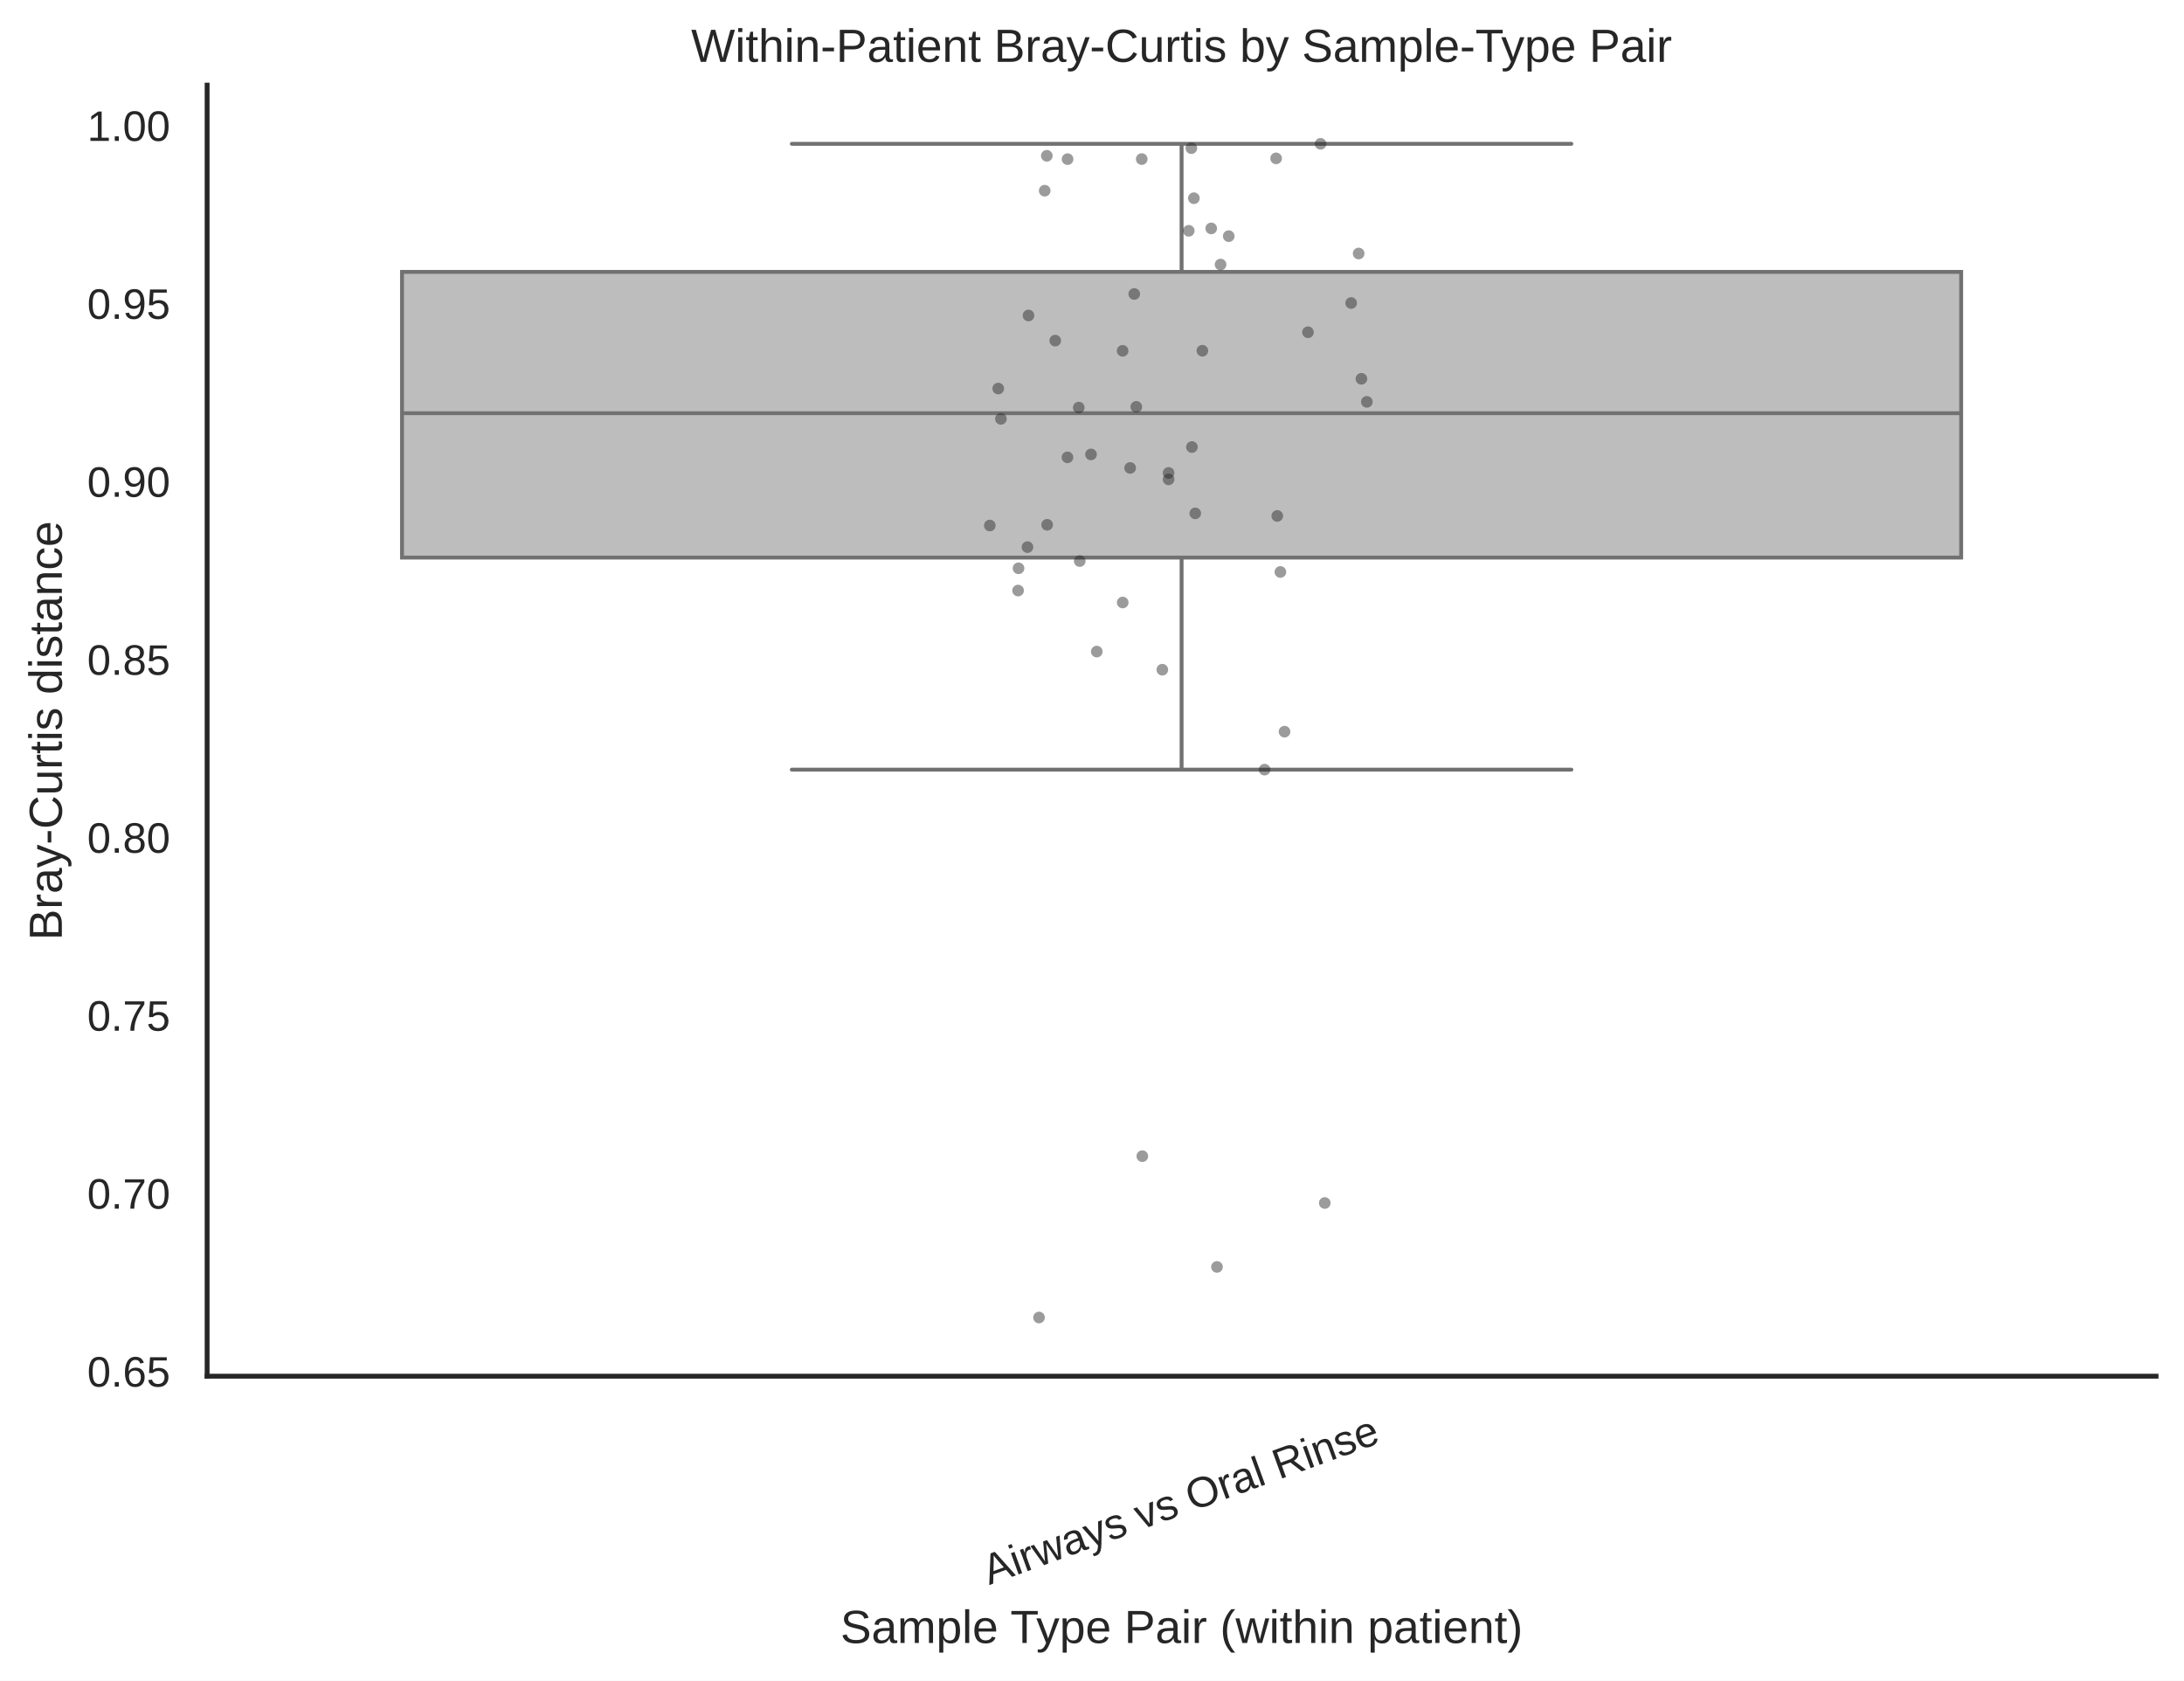
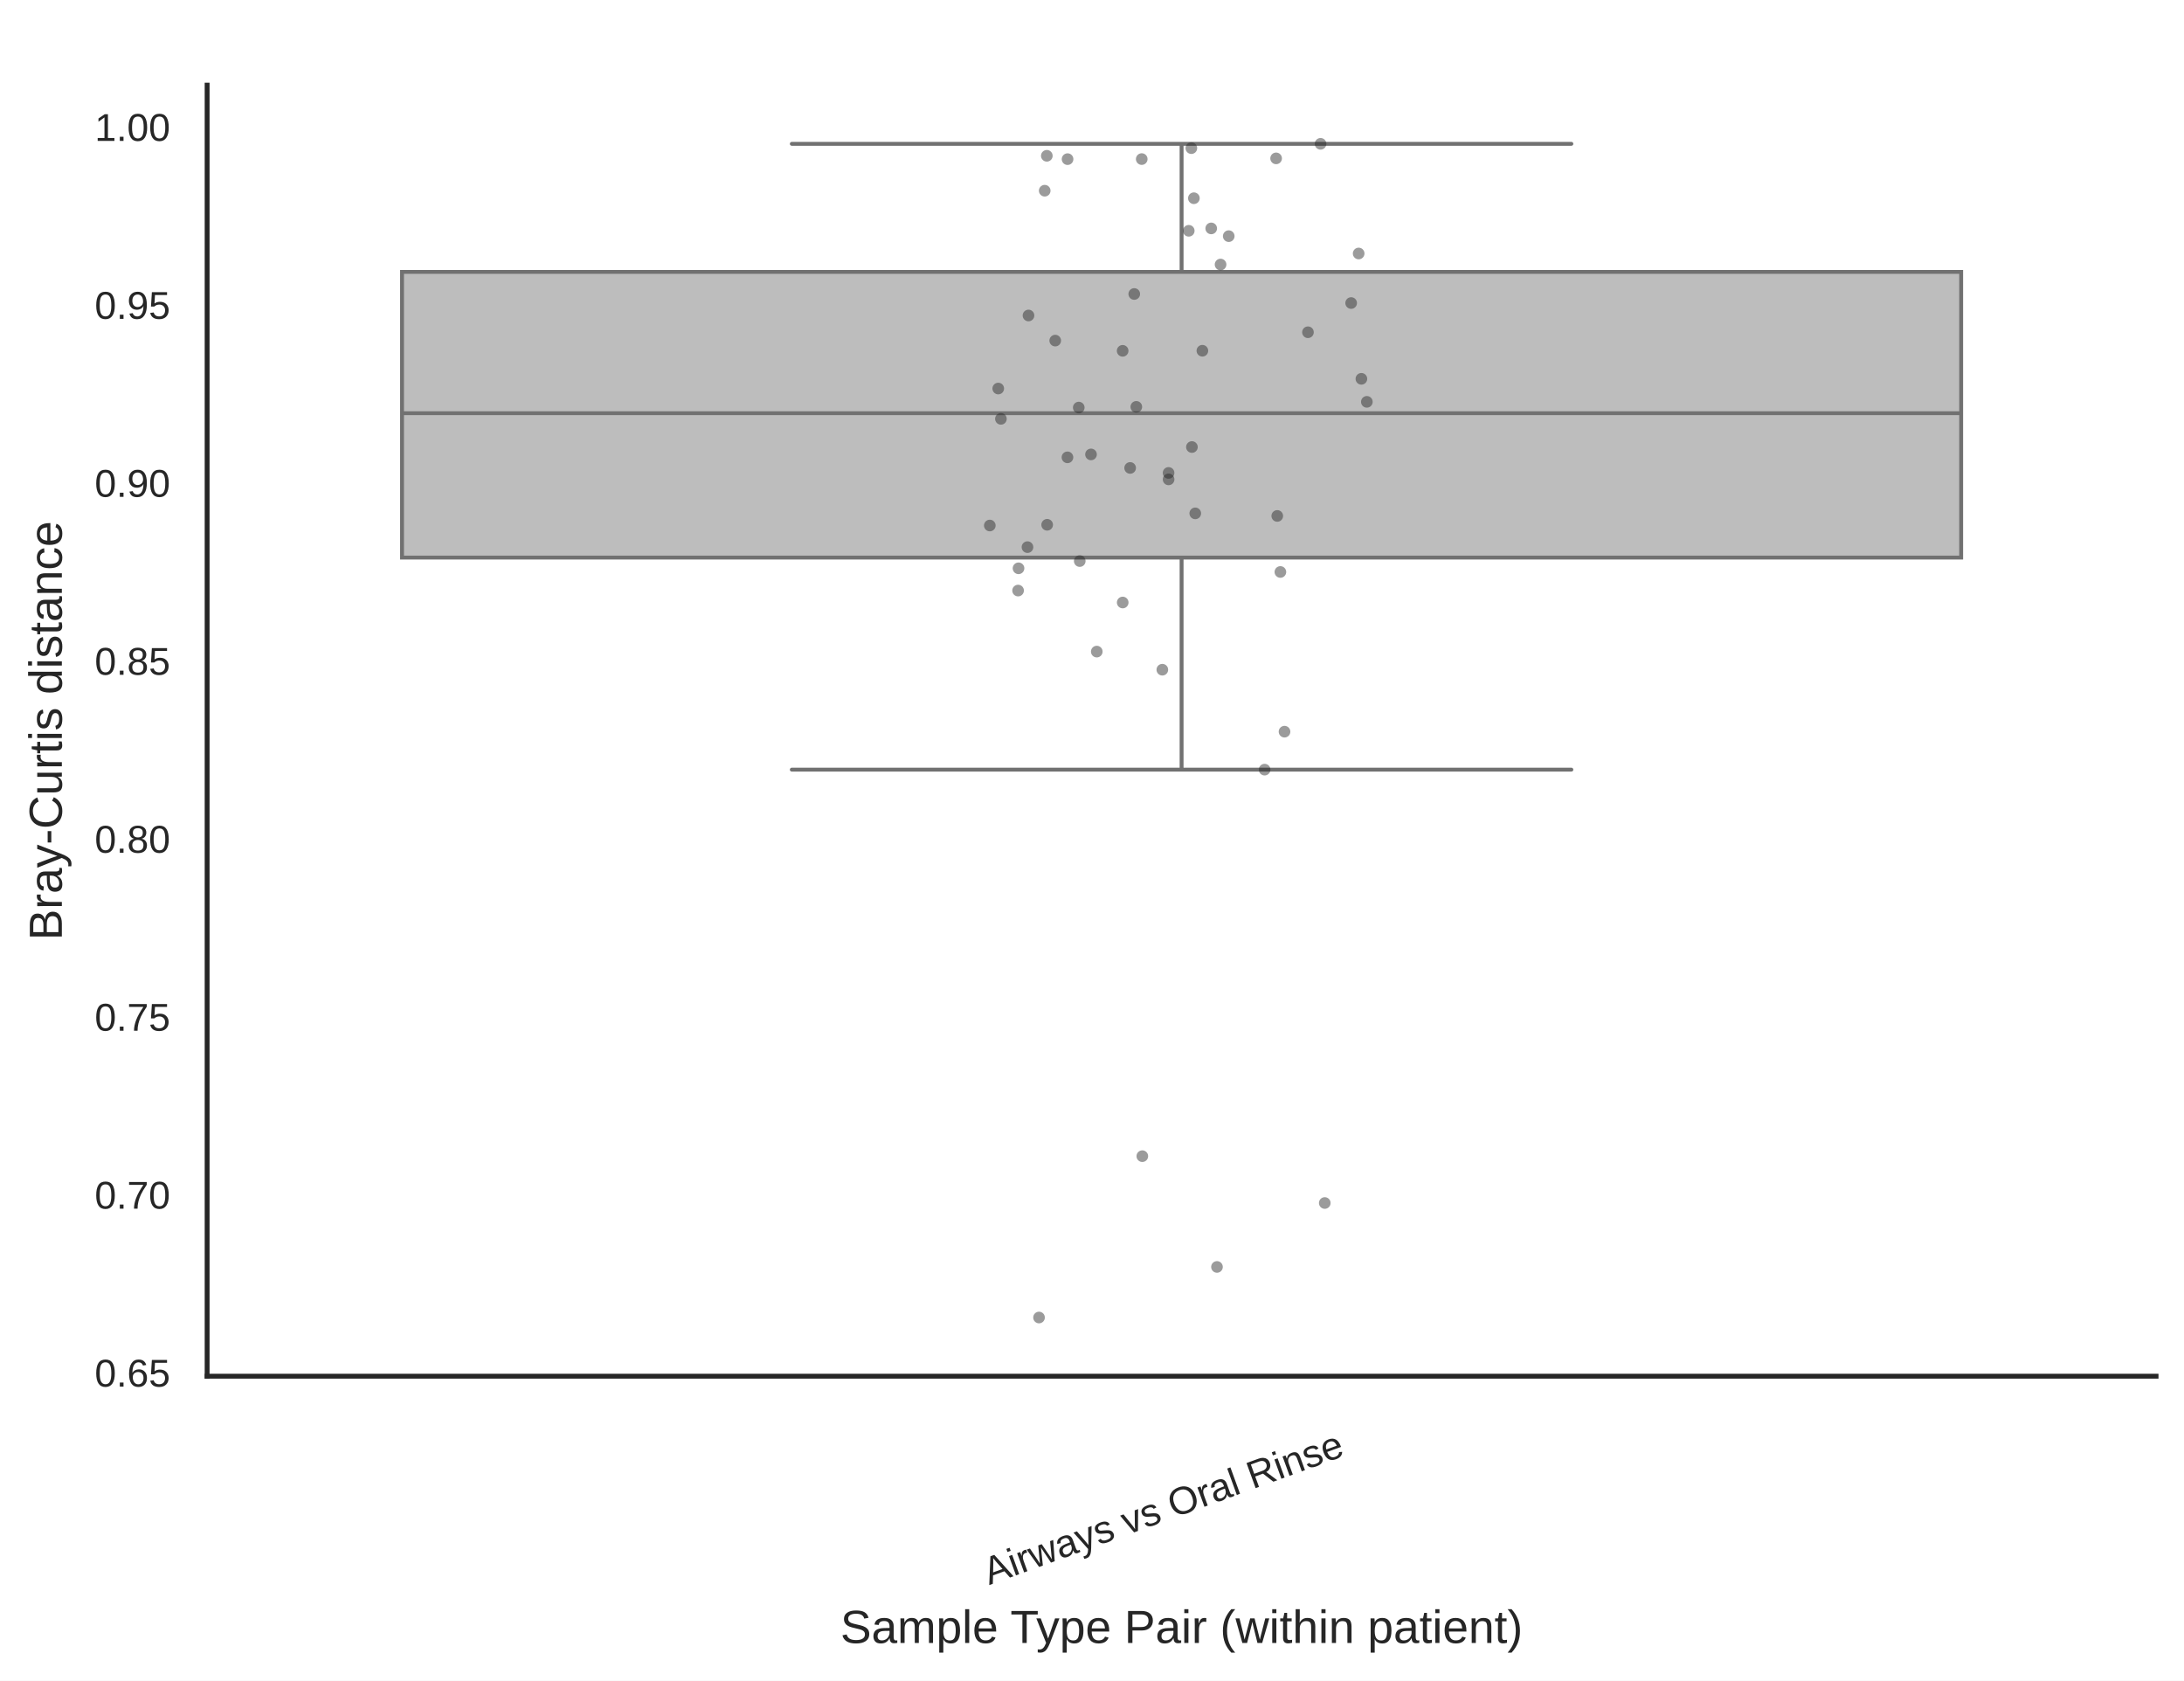
<svg xmlns="http://www.w3.org/2000/svg" xmlns:xlink="http://www.w3.org/1999/xlink" width="562.769pt" height="433.038pt" viewBox="0 0 562.769 433.038" version="1.1">
  <defs>
    <style type="text/css">*{stroke-linejoin: round; stroke-linecap: butt}</style>
  </defs>
  <g id="figure_1">
    <g id="patch_1">
      <path d="M 0 433.038  L 562.769 433.038  L 562.769 0  L 0 0  z " style="fill: #ffffff" />
    </g>
    <g id="axes_1">
      <g id="patch_2">
        <path d="M 53.369 354.576  L 555.569 354.576  L 555.569 21.936  L 53.369 21.936  z " style="fill: #ffffff" />
      </g>
      <g id="matplotlib.axis_1">
        <g id="xtick_1">
          <g id="text_1">
-             <text style="font-size: 11px; font-family: 'Arial', 'DejaVu Sans', 'Liberation Sans', 'Bitstream Vera Sans', sans-serif; fill: #262626" transform="translate(254.9 408.4003) rotate(-20)">Airways vs Oral Rinse</text>
+             <text style="font-size: 10px; font-family: 'Arial', 'DejaVu Sans', 'Liberation Sans', 'Bitstream Vera Sans', sans-serif; fill: #262626" transform="translate(254.9 408.4003) rotate(-20)">Airways vs Oral Rinse</text>
          </g>
        </g>
        <g id="text_2">
          <text style="font-size: 12px; font-family: 'Arial', 'DejaVu Sans', 'Liberation Sans', 'Bitstream Vera Sans', sans-serif; text-anchor: middle; fill: #262626" x="304.469" y="423.312" transform="rotate(-0 304.469 423.3122)">Sample Type Pair (within patient)</text>
        </g>
      </g>
      <g id="matplotlib.axis_2">
        <g id="ytick_1">
          <g id="text_3">
-             <text style="font-size: 11px; font-family: 'Arial', 'DejaVu Sans', 'Liberation Sans', 'Bitstream Vera Sans', sans-serif; text-anchor: end; fill: #262626" x="43.869" y="357.267" transform="rotate(-0 43.86898 357.2675)">0.65</text>
+             <text style="font-size: 10px; font-family: 'Arial', 'DejaVu Sans', 'Liberation Sans', 'Bitstream Vera Sans', sans-serif; text-anchor: end; fill: #262626" x="43.869" y="357.267" transform="rotate(-0 43.86898 357.2675)">0.65</text>
          </g>
        </g>
        <g id="ytick_2">
          <g id="text_4">
-             <text style="font-size: 11px; font-family: 'Arial', 'DejaVu Sans', 'Liberation Sans', 'Bitstream Vera Sans', sans-serif; text-anchor: end; fill: #262626" x="43.869" y="311.415" transform="rotate(-0 43.86898 311.4149)">0.70</text>
+             <text style="font-size: 10px; font-family: 'Arial', 'DejaVu Sans', 'Liberation Sans', 'Bitstream Vera Sans', sans-serif; text-anchor: end; fill: #262626" x="43.869" y="311.415" transform="rotate(-0 43.86898 311.4149)">0.70</text>
          </g>
        </g>
        <g id="ytick_3">
          <g id="text_5">
-             <text style="font-size: 11px; font-family: 'Arial', 'DejaVu Sans', 'Liberation Sans', 'Bitstream Vera Sans', sans-serif; text-anchor: end; fill: #262626" x="43.869" y="265.562" transform="rotate(-0 43.86898 265.5624)">0.75</text>
+             <text style="font-size: 10px; font-family: 'Arial', 'DejaVu Sans', 'Liberation Sans', 'Bitstream Vera Sans', sans-serif; text-anchor: end; fill: #262626" x="43.869" y="265.562" transform="rotate(-0 43.86898 265.5624)">0.75</text>
          </g>
        </g>
        <g id="ytick_4">
          <g id="text_6">
-             <text style="font-size: 11px; font-family: 'Arial', 'DejaVu Sans', 'Liberation Sans', 'Bitstream Vera Sans', sans-serif; text-anchor: end; fill: #262626" x="43.869" y="219.71" transform="rotate(-0 43.86898 219.7098)">0.80</text>
+             <text style="font-size: 10px; font-family: 'Arial', 'DejaVu Sans', 'Liberation Sans', 'Bitstream Vera Sans', sans-serif; text-anchor: end; fill: #262626" x="43.869" y="219.71" transform="rotate(-0 43.86898 219.7098)">0.80</text>
          </g>
        </g>
        <g id="ytick_5">
          <g id="text_7">
-             <text style="font-size: 11px; font-family: 'Arial', 'DejaVu Sans', 'Liberation Sans', 'Bitstream Vera Sans', sans-serif; text-anchor: end; fill: #262626" x="43.869" y="173.857" transform="rotate(-0 43.86898 173.8573)">0.85</text>
+             <text style="font-size: 10px; font-family: 'Arial', 'DejaVu Sans', 'Liberation Sans', 'Bitstream Vera Sans', sans-serif; text-anchor: end; fill: #262626" x="43.869" y="173.857" transform="rotate(-0 43.86898 173.8573)">0.85</text>
          </g>
        </g>
        <g id="ytick_6">
          <g id="text_8">
-             <text style="font-size: 11px; font-family: 'Arial', 'DejaVu Sans', 'Liberation Sans', 'Bitstream Vera Sans', sans-serif; text-anchor: end; fill: #262626" x="43.869" y="128.005" transform="rotate(-0 43.86898 128.0047)">0.90</text>
+             <text style="font-size: 10px; font-family: 'Arial', 'DejaVu Sans', 'Liberation Sans', 'Bitstream Vera Sans', sans-serif; text-anchor: end; fill: #262626" x="43.869" y="128.005" transform="rotate(-0 43.86898 128.0047)">0.90</text>
          </g>
        </g>
        <g id="ytick_7">
          <g id="text_9">
-             <text style="font-size: 11px; font-family: 'Arial', 'DejaVu Sans', 'Liberation Sans', 'Bitstream Vera Sans', sans-serif; text-anchor: end; fill: #262626" x="43.869" y="82.152" transform="rotate(-0 43.86898 82.15214)">0.95</text>
+             <text style="font-size: 10px; font-family: 'Arial', 'DejaVu Sans', 'Liberation Sans', 'Bitstream Vera Sans', sans-serif; text-anchor: end; fill: #262626" x="43.869" y="82.152" transform="rotate(-0 43.86898 82.15214)">0.95</text>
          </g>
        </g>
        <g id="ytick_8">
          <g id="text_10">
-             <text style="font-size: 11px; font-family: 'Arial', 'DejaVu Sans', 'Liberation Sans', 'Bitstream Vera Sans', sans-serif; text-anchor: end; fill: #262626" x="43.869" y="36.3" transform="rotate(-0 43.86898 36.29958)">1.00</text>
+             <text style="font-size: 10px; font-family: 'Arial', 'DejaVu Sans', 'Liberation Sans', 'Bitstream Vera Sans', sans-serif; text-anchor: end; fill: #262626" x="43.869" y="36.3" transform="rotate(-0 43.86898 36.29958)">1.00</text>
          </g>
        </g>
        <g id="text_11">
          <text style="font-size: 12px; font-family: 'Arial', 'DejaVu Sans', 'Liberation Sans', 'Bitstream Vera Sans', sans-serif; text-anchor: middle; fill: #262626" x="15.936" y="188.256" transform="rotate(-90 15.93633 188.2563)">Bray-Curtis distance</text>
        </g>
      </g>
      <g id="patch_3">
        <path d="M 103.589 143.66  L 505.349 143.66  L 505.349 70.053  L 103.589 70.053  L 103.589 143.66  z " clip-path="url(#pb58672ac84)" style="fill: #bdbdbd; stroke: #717171; stroke-linejoin: miter" />
      </g>
      <g id="line2d_1">
        <path d="M 304.469 143.66  L 304.469 198.297  " clip-path="url(#pb58672ac84)" style="fill: none; stroke: #717171" />
      </g>
      <g id="line2d_2">
        <path d="M 304.469 70.053  L 304.469 37.056  " clip-path="url(#pb58672ac84)" style="fill: none; stroke: #717171" />
      </g>
      <g id="line2d_3">
        <path d="M 204.029 198.297  L 404.909 198.297  " clip-path="url(#pb58672ac84)" style="fill: none; stroke: #717171; stroke-linecap: round" />
      </g>
      <g id="line2d_4">
        <path d="M 204.029 37.056  L 404.909 37.056  " clip-path="url(#pb58672ac84)" style="fill: none; stroke: #717171; stroke-linecap: round" />
      </g>
      <g id="line2d_5" />
      <g id="line2d_6">
        <path d="M 103.589 106.461  L 505.349 106.461  " clip-path="url(#pb58672ac84)" style="fill: none; stroke: #717171" />
      </g>
      <g id="patch_4">
        <path d="M 53.369 354.576  L 53.369 21.936  " style="fill: none; stroke: #262626; stroke-width: 1.25; stroke-linejoin: miter; stroke-linecap: square" />
      </g>
      <g id="patch_5">
        <path d="M 53.369 354.576  L 555.569 354.576  " style="fill: none; stroke: #262626; stroke-width: 1.25; stroke-linejoin: miter; stroke-linecap: square" />
      </g>
      <g id="PathCollection_1">
        <defs>
          <path id="mae2c9ee7fd" d="M 0 1.5  C 0.398 1.5 0.779 1.342 1.061 1.061  C 1.342 0.779 1.5 0.398 1.5 0  C 1.5 -0.398 1.342 -0.779 1.061 -1.061  C 0.779 -1.342 0.398 -1.5 0 -1.5  C -0.398 -1.5 -0.779 -1.342 -1.061 -1.061  C -1.342 -0.779 -1.5 -0.398 -1.5 0  C -1.5 0.398 -1.342 0.779 -1.061 1.061  C -0.779 1.342 -0.398 1.5 0 1.5  z " />
        </defs>
        <g clip-path="url(#pb58672ac84)">
          <use xlink:href="#mae2c9ee7fd" x="269.83" y="135.209" style="fill: #222222; fill-opacity: 0.45" />
          <use xlink:href="#mae2c9ee7fd" x="352.208" y="103.534" style="fill: #222222; fill-opacity: 0.45" />
          <use xlink:href="#mae2c9ee7fd" x="316.617" y="60.843" style="fill: #222222; fill-opacity: 0.45" />
          <use xlink:href="#mae2c9ee7fd" x="275.061" y="117.833" style="fill: #222222; fill-opacity: 0.45" />
          <use xlink:href="#mae2c9ee7fd" x="328.827" y="40.805" style="fill: #222222; fill-opacity: 0.45" />
          <use xlink:href="#mae2c9ee7fd" x="325.863" y="198.297" style="fill: #222222; fill-opacity: 0.45" />
          <use xlink:href="#mae2c9ee7fd" x="294.351" y="297.885" style="fill: #222222; fill-opacity: 0.45" />
          <use xlink:href="#mae2c9ee7fd" x="299.507" y="172.548" style="fill: #222222; fill-opacity: 0.45" />
          <use xlink:href="#mae2c9ee7fd" x="271.909" y="87.756" style="fill: #222222; fill-opacity: 0.45" />
          <use xlink:href="#mae2c9ee7fd" x="348.162" y="78.076" style="fill: #222222; fill-opacity: 0.45" />
          <use xlink:href="#mae2c9ee7fd" x="289.296" y="155.235" style="fill: #222222; fill-opacity: 0.45" />
          <use xlink:href="#mae2c9ee7fd" x="291.214" y="120.566" style="fill: #222222; fill-opacity: 0.45" />
          <use xlink:href="#mae2c9ee7fd" x="292.274" y="75.745" style="fill: #222222; fill-opacity: 0.45" />
          <use xlink:href="#mae2c9ee7fd" x="262.452" y="146.423" style="fill: #222222; fill-opacity: 0.45" />
          <use xlink:href="#mae2c9ee7fd" x="275.088" y="41.004" style="fill: #222222; fill-opacity: 0.45" />
          <use xlink:href="#mae2c9ee7fd" x="262.339" y="152.157" style="fill: #222222; fill-opacity: 0.45" />
          <use xlink:href="#mae2c9ee7fd" x="267.735" y="339.456" style="fill: #222222; fill-opacity: 0.45" />
          <use xlink:href="#mae2c9ee7fd" x="301.121" y="123.51" style="fill: #222222; fill-opacity: 0.45" />
          <use xlink:href="#mae2c9ee7fd" x="257.226" y="100.106" style="fill: #222222; fill-opacity: 0.45" />
          <use xlink:href="#mae2c9ee7fd" x="289.282" y="90.389" style="fill: #222222; fill-opacity: 0.45" />
          <use xlink:href="#mae2c9ee7fd" x="278.226" y="144.558" style="fill: #222222; fill-opacity: 0.45" />
          <use xlink:href="#mae2c9ee7fd" x="307.131" y="115.177" style="fill: #222222; fill-opacity: 0.45" />
          <use xlink:href="#mae2c9ee7fd" x="350.097" y="65.314" style="fill: #222222; fill-opacity: 0.45" />
          <use xlink:href="#mae2c9ee7fd" x="329.124" y="132.931" style="fill: #222222; fill-opacity: 0.45" />
          <use xlink:href="#mae2c9ee7fd" x="294.2" y="40.986" style="fill: #222222; fill-opacity: 0.45" />
          <use xlink:href="#mae2c9ee7fd" x="330.993" y="188.515" style="fill: #222222; fill-opacity: 0.45" />
          <use xlink:href="#mae2c9ee7fd" x="309.827" y="90.368" style="fill: #222222; fill-opacity: 0.45" />
          <use xlink:href="#mae2c9ee7fd" x="306.314" y="59.461" style="fill: #222222; fill-opacity: 0.45" />
          <use xlink:href="#mae2c9ee7fd" x="264.758" y="140.968" style="fill: #222222; fill-opacity: 0.45" />
          <use xlink:href="#mae2c9ee7fd" x="340.28" y="37.056" style="fill: #222222; fill-opacity: 0.45" />
          <use xlink:href="#mae2c9ee7fd" x="255.051" y="135.399" style="fill: #222222; fill-opacity: 0.45" />
          <use xlink:href="#mae2c9ee7fd" x="313.59" y="326.423" style="fill: #222222; fill-opacity: 0.45" />
          <use xlink:href="#mae2c9ee7fd" x="329.926" y="147.368" style="fill: #222222; fill-opacity: 0.45" />
          <use xlink:href="#mae2c9ee7fd" x="314.513" y="68.156" style="fill: #222222; fill-opacity: 0.45" />
          <use xlink:href="#mae2c9ee7fd" x="265.02" y="81.286" style="fill: #222222; fill-opacity: 0.45" />
          <use xlink:href="#mae2c9ee7fd" x="277.972" y="105.008" style="fill: #222222; fill-opacity: 0.45" />
          <use xlink:href="#mae2c9ee7fd" x="350.802" y="97.603" style="fill: #222222; fill-opacity: 0.45" />
          <use xlink:href="#mae2c9ee7fd" x="307.639" y="51.073" style="fill: #222222; fill-opacity: 0.45" />
          <use xlink:href="#mae2c9ee7fd" x="257.914" y="107.915" style="fill: #222222; fill-opacity: 0.45" />
          <use xlink:href="#mae2c9ee7fd" x="269.743" y="40.141" style="fill: #222222; fill-opacity: 0.45" />
          <use xlink:href="#mae2c9ee7fd" x="282.614" y="167.882" style="fill: #222222; fill-opacity: 0.45" />
          <use xlink:href="#mae2c9ee7fd" x="341.362" y="309.953" style="fill: #222222; fill-opacity: 0.45" />
          <use xlink:href="#mae2c9ee7fd" x="301.115" y="121.848" style="fill: #222222; fill-opacity: 0.45" />
          <use xlink:href="#mae2c9ee7fd" x="312.105" y="58.85" style="fill: #222222; fill-opacity: 0.45" />
          <use xlink:href="#mae2c9ee7fd" x="337.033" y="85.605" style="fill: #222222; fill-opacity: 0.45" />
          <use xlink:href="#mae2c9ee7fd" x="307.994" y="132.268" style="fill: #222222; fill-opacity: 0.45" />
          <use xlink:href="#mae2c9ee7fd" x="292.802" y="104.824" style="fill: #222222; fill-opacity: 0.45" />
          <use xlink:href="#mae2c9ee7fd" x="269.2" y="49.134" style="fill: #222222; fill-opacity: 0.45" />
          <use xlink:href="#mae2c9ee7fd" x="281.129" y="117.081" style="fill: #222222; fill-opacity: 0.45" />
          <use xlink:href="#mae2c9ee7fd" x="306.986" y="38.169" style="fill: #222222; fill-opacity: 0.45" />
        </g>
      </g>
-       <g id="text_12">
-         <text style="font-size: 12px; font-family: 'Arial', 'DejaVu Sans', 'Liberation Sans', 'Bitstream Vera Sans', sans-serif; text-anchor: middle; fill: #262626" x="304.469" y="15.936" transform="rotate(-0 304.469 15.93633)">Within-Patient Bray-Curtis by Sample-Type Pair</text>
-       </g>
    </g>
  </g>
  <defs>
    <clipPath id="pb58672ac84">
      <rect x="53.369" y="21.936" width="502.2" height="332.64" />
    </clipPath>
  </defs>
</svg>
